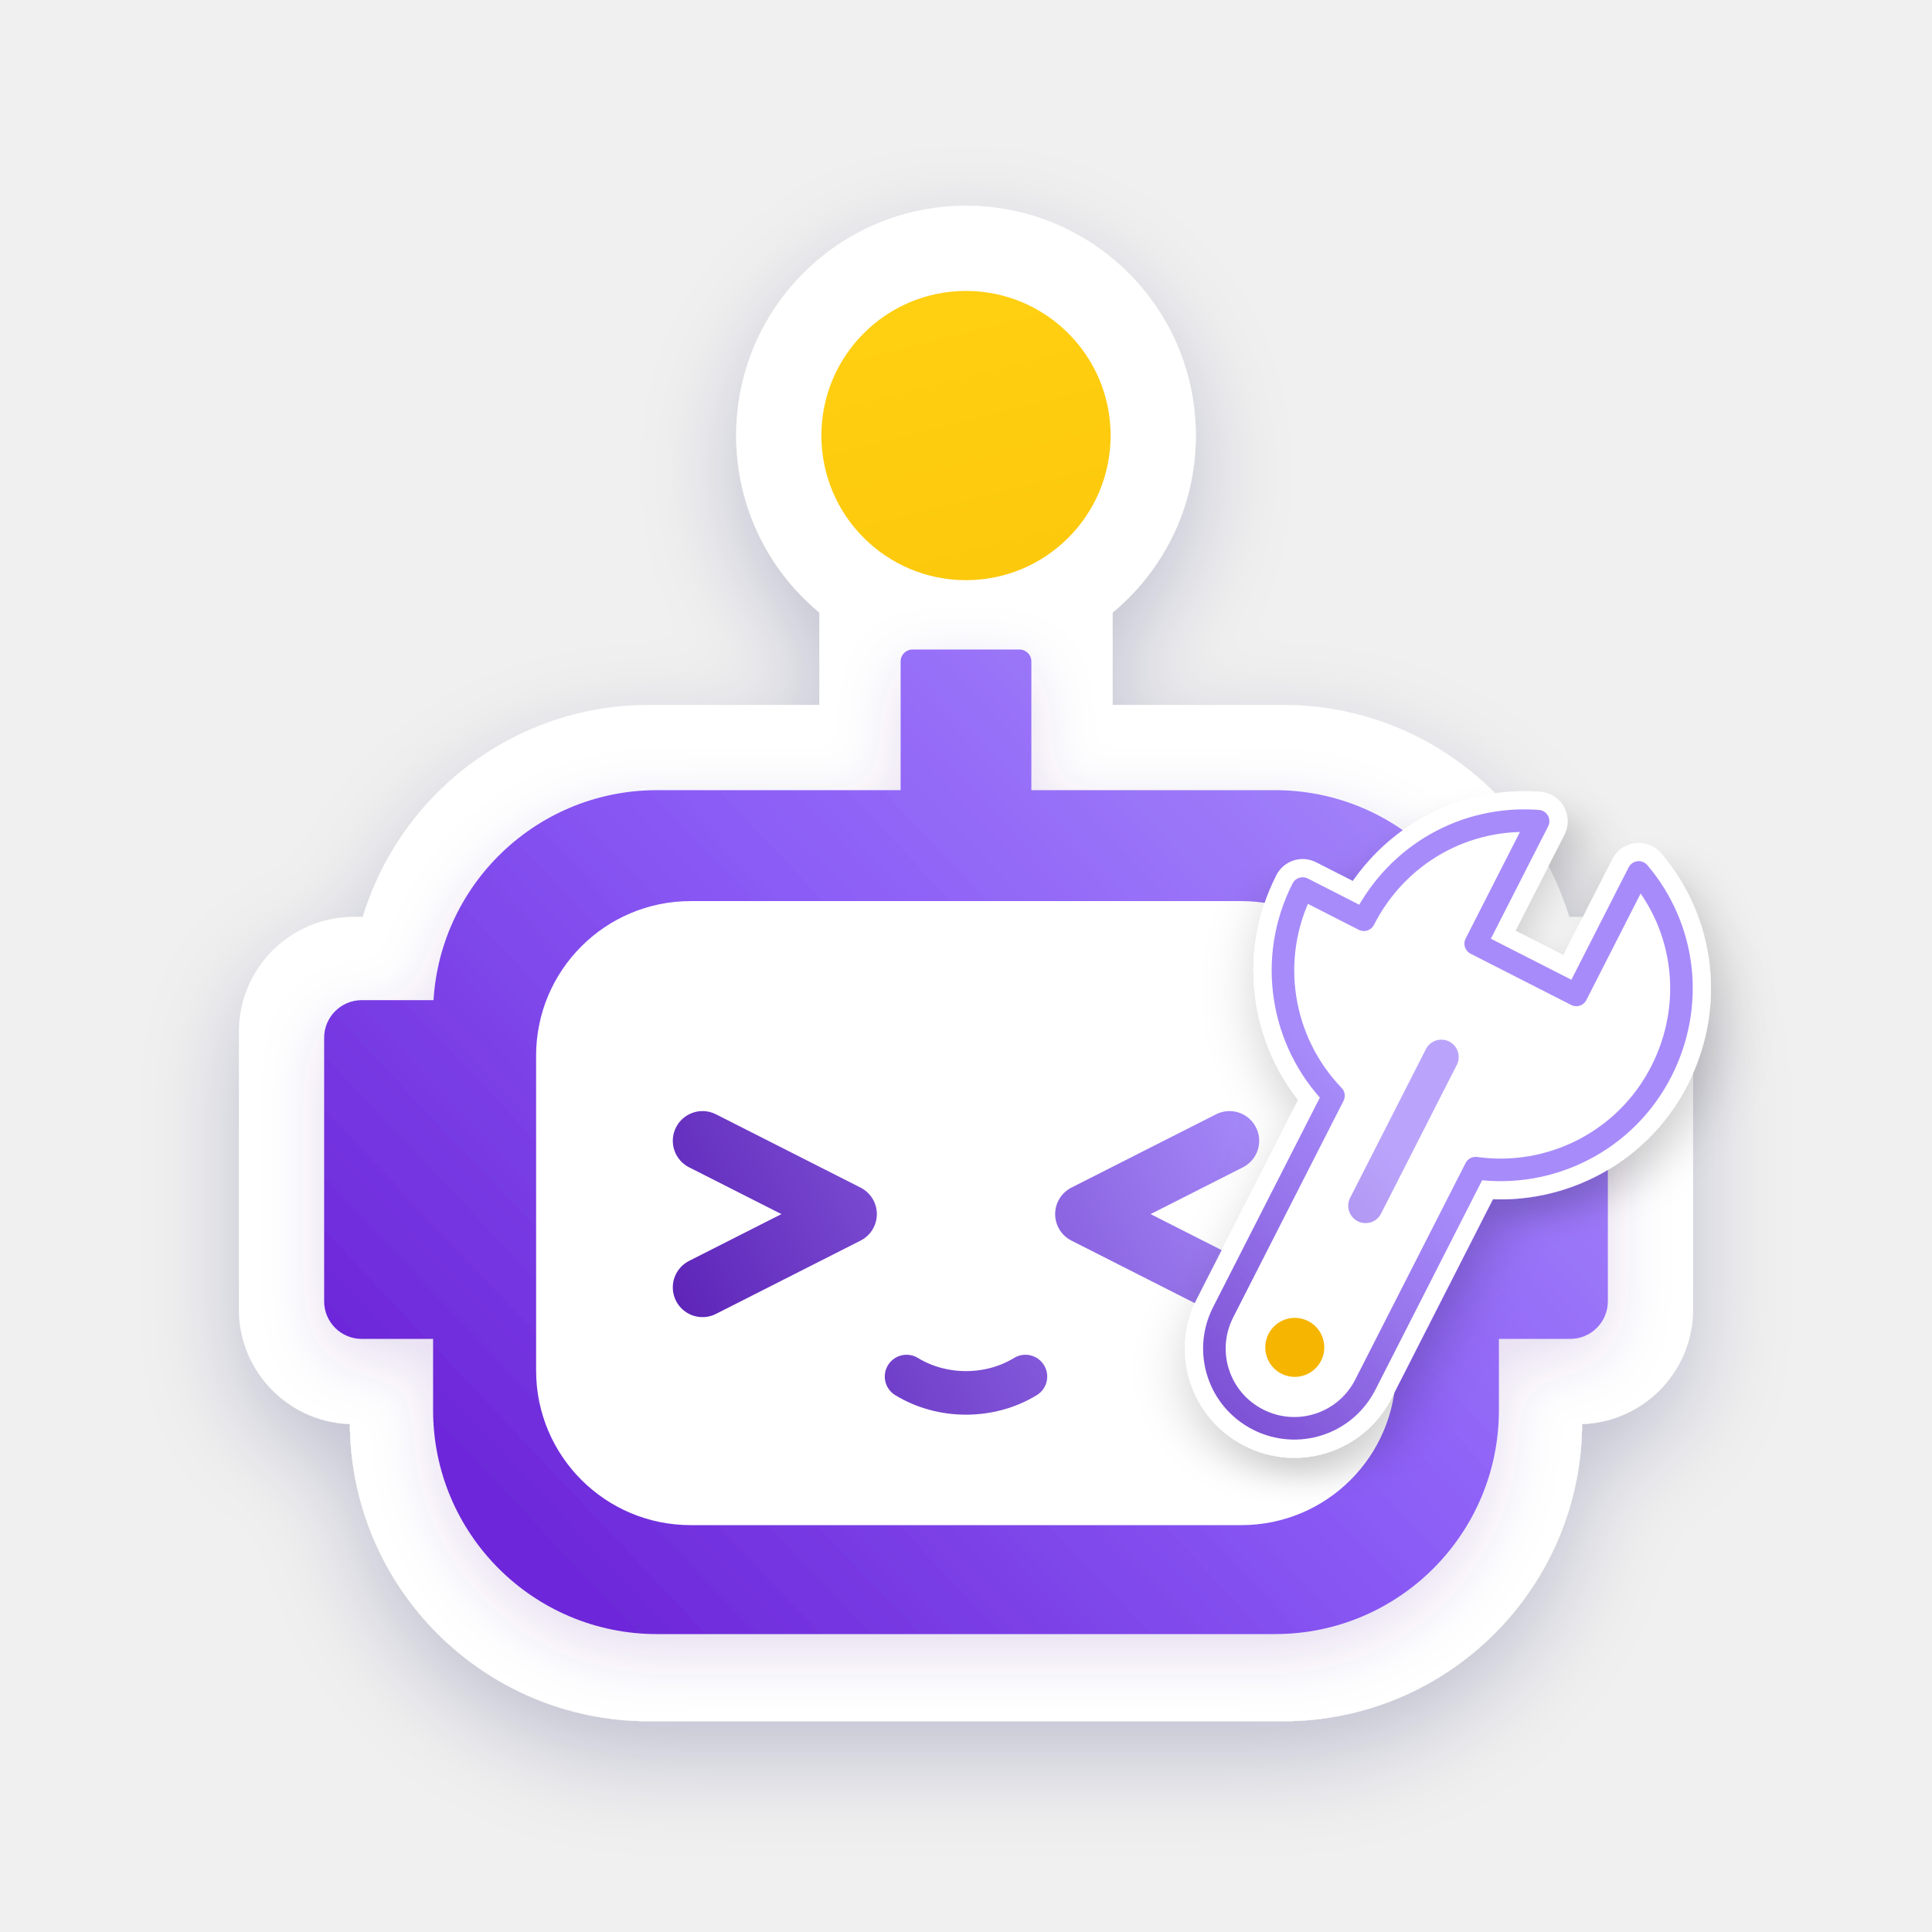
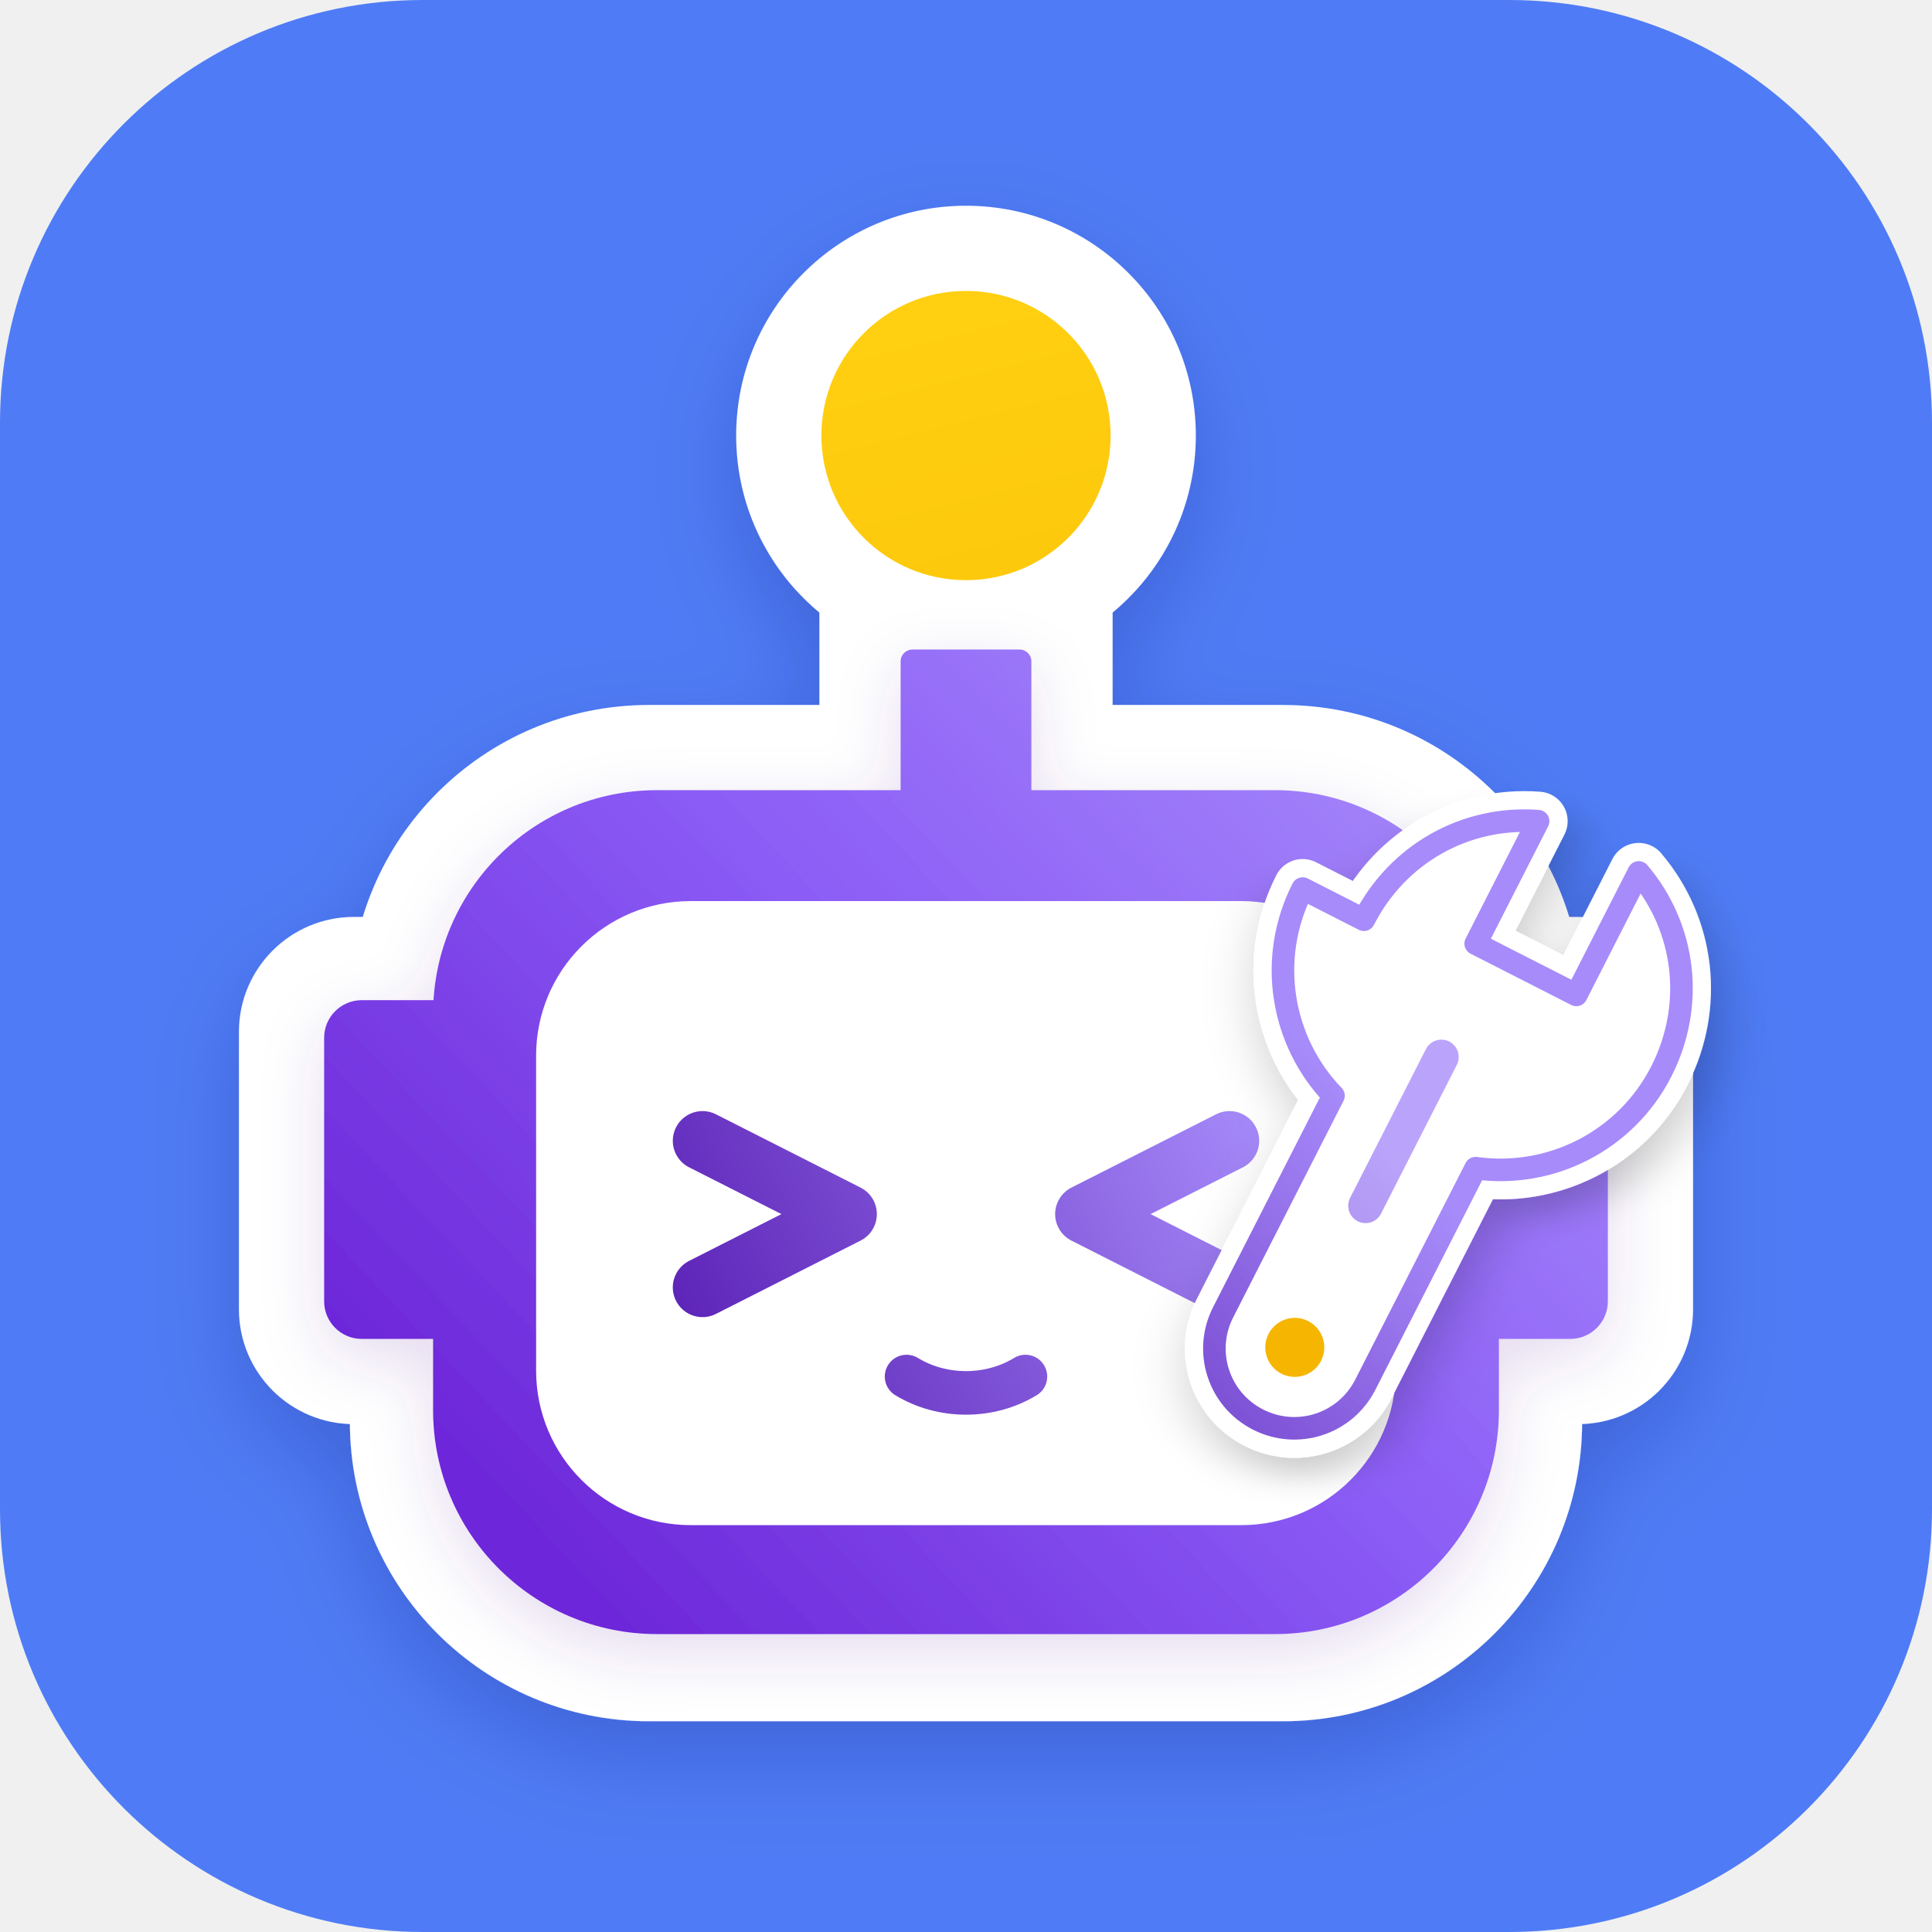
<svg xmlns="http://www.w3.org/2000/svg" viewBox="0 0 1024 1024" fill="none" role="img" aria-labelledby="title desc">
  <defs>
    <linearGradient id="role-body" x1="279" y1="766" x2="736" y2="334" gradientUnits="userSpaceOnUse">
      <stop offset="0" stop-color="#6d28d9" />
      <stop offset=".5" stop-color="#8b5cf6" />
      <stop offset="1" stop-color="#a78bfa" />
    </linearGradient>
    <linearGradient id="role-mark" x1="366" y1="694" x2="658" y2="560" gradientUnits="userSpaceOnUse">
      <stop offset="0" stop-color="#5b21b6" />
      <stop offset="1" stop-color="#a78bfa" />
    </linearGradient>
    <linearGradient id="yellow" x1="481" y1="174" x2="617" y2="713" gradientUnits="userSpaceOnUse">
      <stop offset="0" stop-color="#ffcf11" />
      <stop offset="1" stop-color="#f6b500" />
    </linearGradient>
    <filter id="soft-shadow" x="-12%" y="-12%" width="124%" height="124%">
      <feDropShadow dx="0" dy="18" stdDeviation="24" flood-color="#071b55" flood-opacity=".2" />
    </filter>
    <filter id="inner-lift" x="-8%" y="-8%" width="116%" height="116%">
      <feDropShadow dx="0" dy="10" stdDeviation="16" flood-color="#4c1d95" flood-opacity=".14" />
    </filter>
    <filter id="accessory-lift" x="-18%" y="-18%" width="136%" height="136%">
      <feDropShadow dx="0" dy="12" stdDeviation="13" flood-color="#020617" flood-opacity=".2" />
    </filter>
  </defs>
+   <rect width="1024" height="1024" rx="224" fill="#4F7CF6" />
  <g transform="translate(512 528) scale(1.05) translate(-512 -512)">
    <g filter="url(#soft-shadow)">
      <rect x="201" y="365" width="622" height="513" rx="151" fill="#fff" />
      <rect x="145" y="472" width="136" height="256" rx="58" fill="#fff" />
      <rect x="743" y="472" width="136" height="256" rx="58" fill="#fff" />
      <rect x="438" y="270" width="148" height="182" rx="2" fill="#fff" />
      <circle cx="512" cy="229" r="116" fill="#fff" />
    </g>
    <g filter="url(#inner-lift)">
      <rect x="243" y="408" width="538" height="426" rx="113" fill="url(#role-body)" />
      <rect x="188" y="514" width="90" height="171" rx="19" fill="url(#role-body)" />
      <rect x="746" y="514" width="90" height="171" rx="19" fill="url(#role-body)" />
      <rect x="479" y="337" width="66" height="119" rx="6" fill="url(#role-body)" />
    </g>
    <rect x="295" y="464" width="434" height="315" rx="78" fill="#fff" />
    <circle cx="512" cy="229" r="73" fill="url(#yellow)" />
    <path d="M379 585 452 622 379 659" stroke="url(#role-mark)" stroke-width="30" stroke-linecap="round" stroke-linejoin="round" />
    <path d="M645 585 572 622 645 659" stroke="url(#role-mark)" stroke-width="30" stroke-linecap="round" stroke-linejoin="round" />
    <path d="M482 704c18 11 42 11 60 0" stroke="url(#role-mark)" stroke-width="22" stroke-linecap="round" fill="none" />
  </g>
  <g transform="translate(70 -108) rotate(-18 826 706) scale(.92)" filter="url(#accessory-lift)">
    <path d="M756 595c30-30 74-39 113-23l-56 56 46 46 56-56c16 39 7 83-23 113-32 32-80 39-119 20L674 850c-18 18-47 18-65 0s-18-47 0-65l99-99c-19-39-12-87 20-119Z" fill="#fff" stroke="#fff" stroke-width="34" stroke-linejoin="round" />
    <path d="M756 595c30-30 74-39 113-23l-56 56 46 46 56-56c16 39 7 83-23 113-32 32-80 39-119 20L674 850c-18 18-47 18-65 0s-18-47 0-65l99-99c-19-39-12-87 20-119Z" fill="#fff" stroke="url(#role-mark)" stroke-width="13" stroke-linejoin="round" />
    <circle cx="642" cy="817" r="17" fill="url(#yellow)" />
    <path d="M706 752 774 684" stroke="url(#role-mark)" stroke-width="20" stroke-linecap="round" opacity=".78" />
  </g>
</svg>
